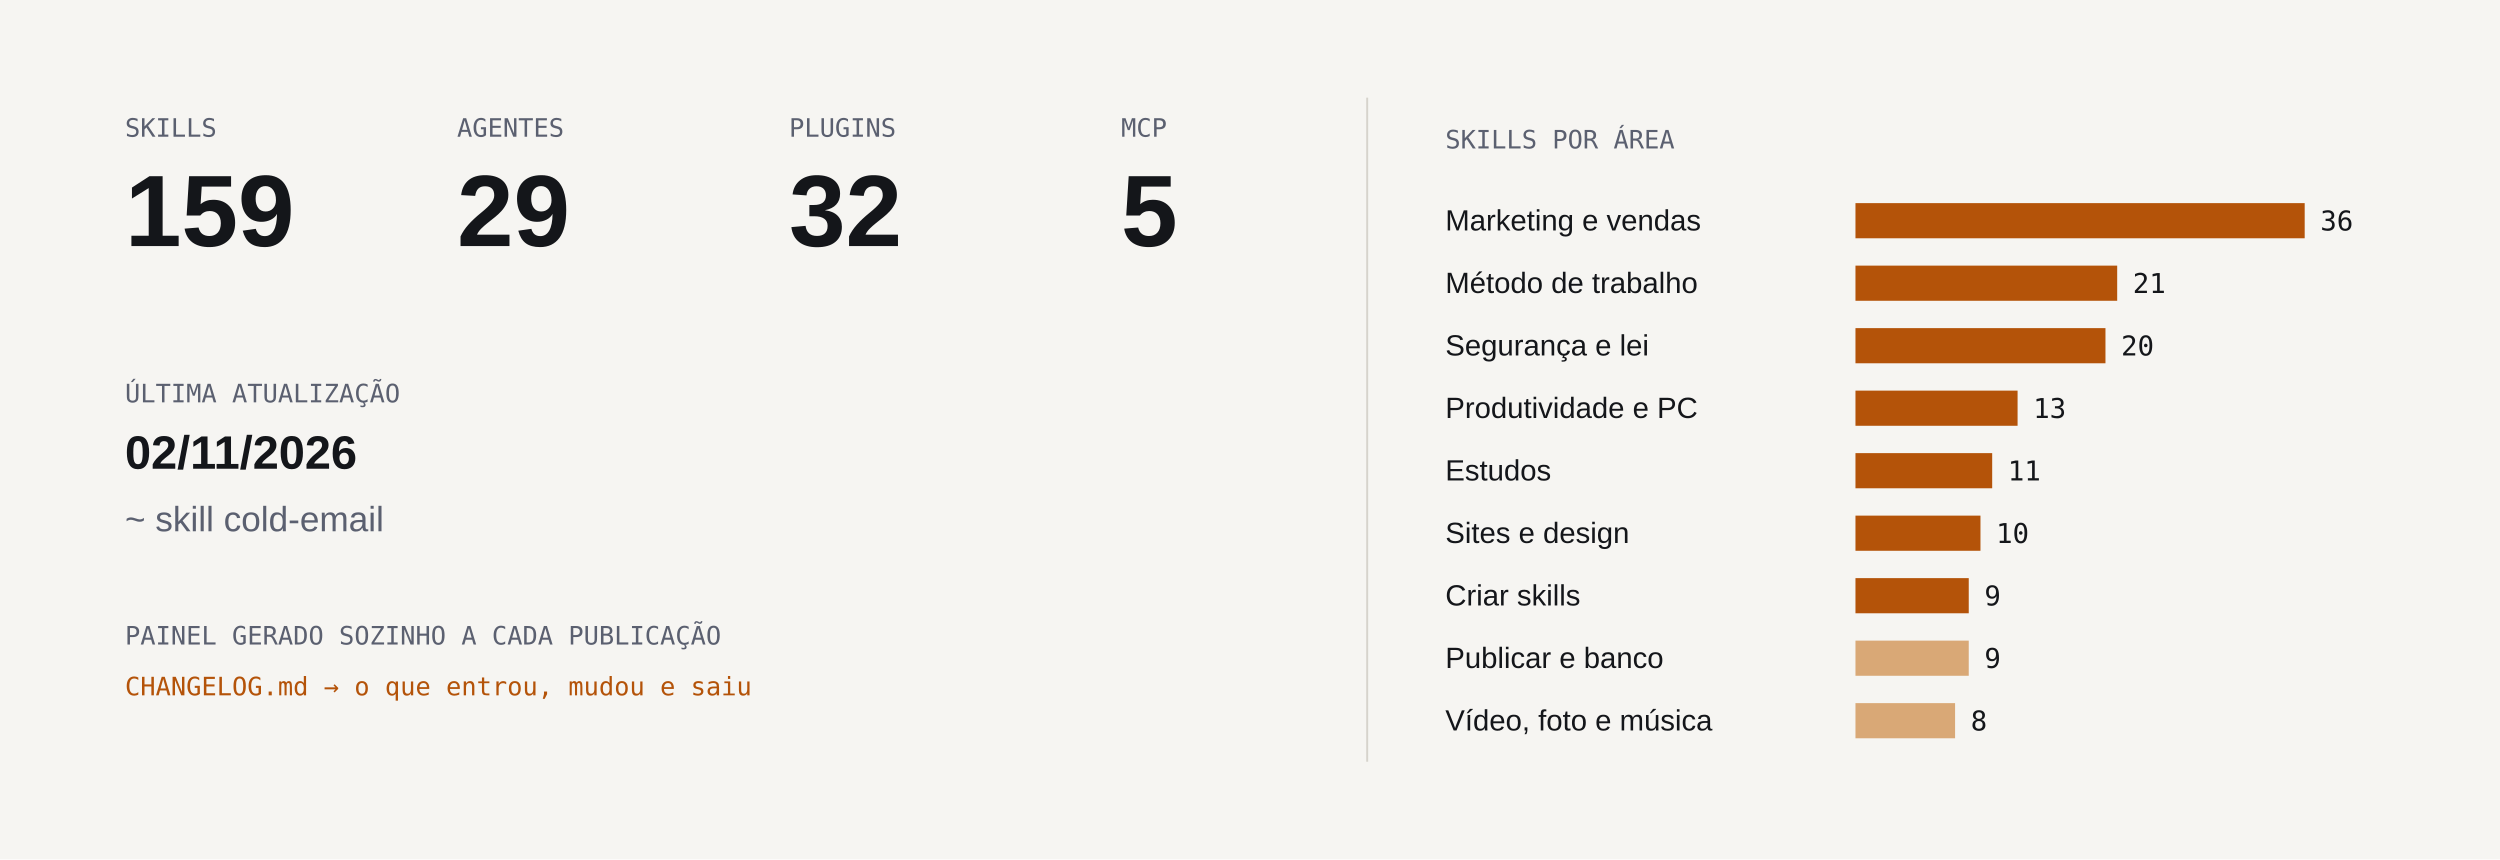
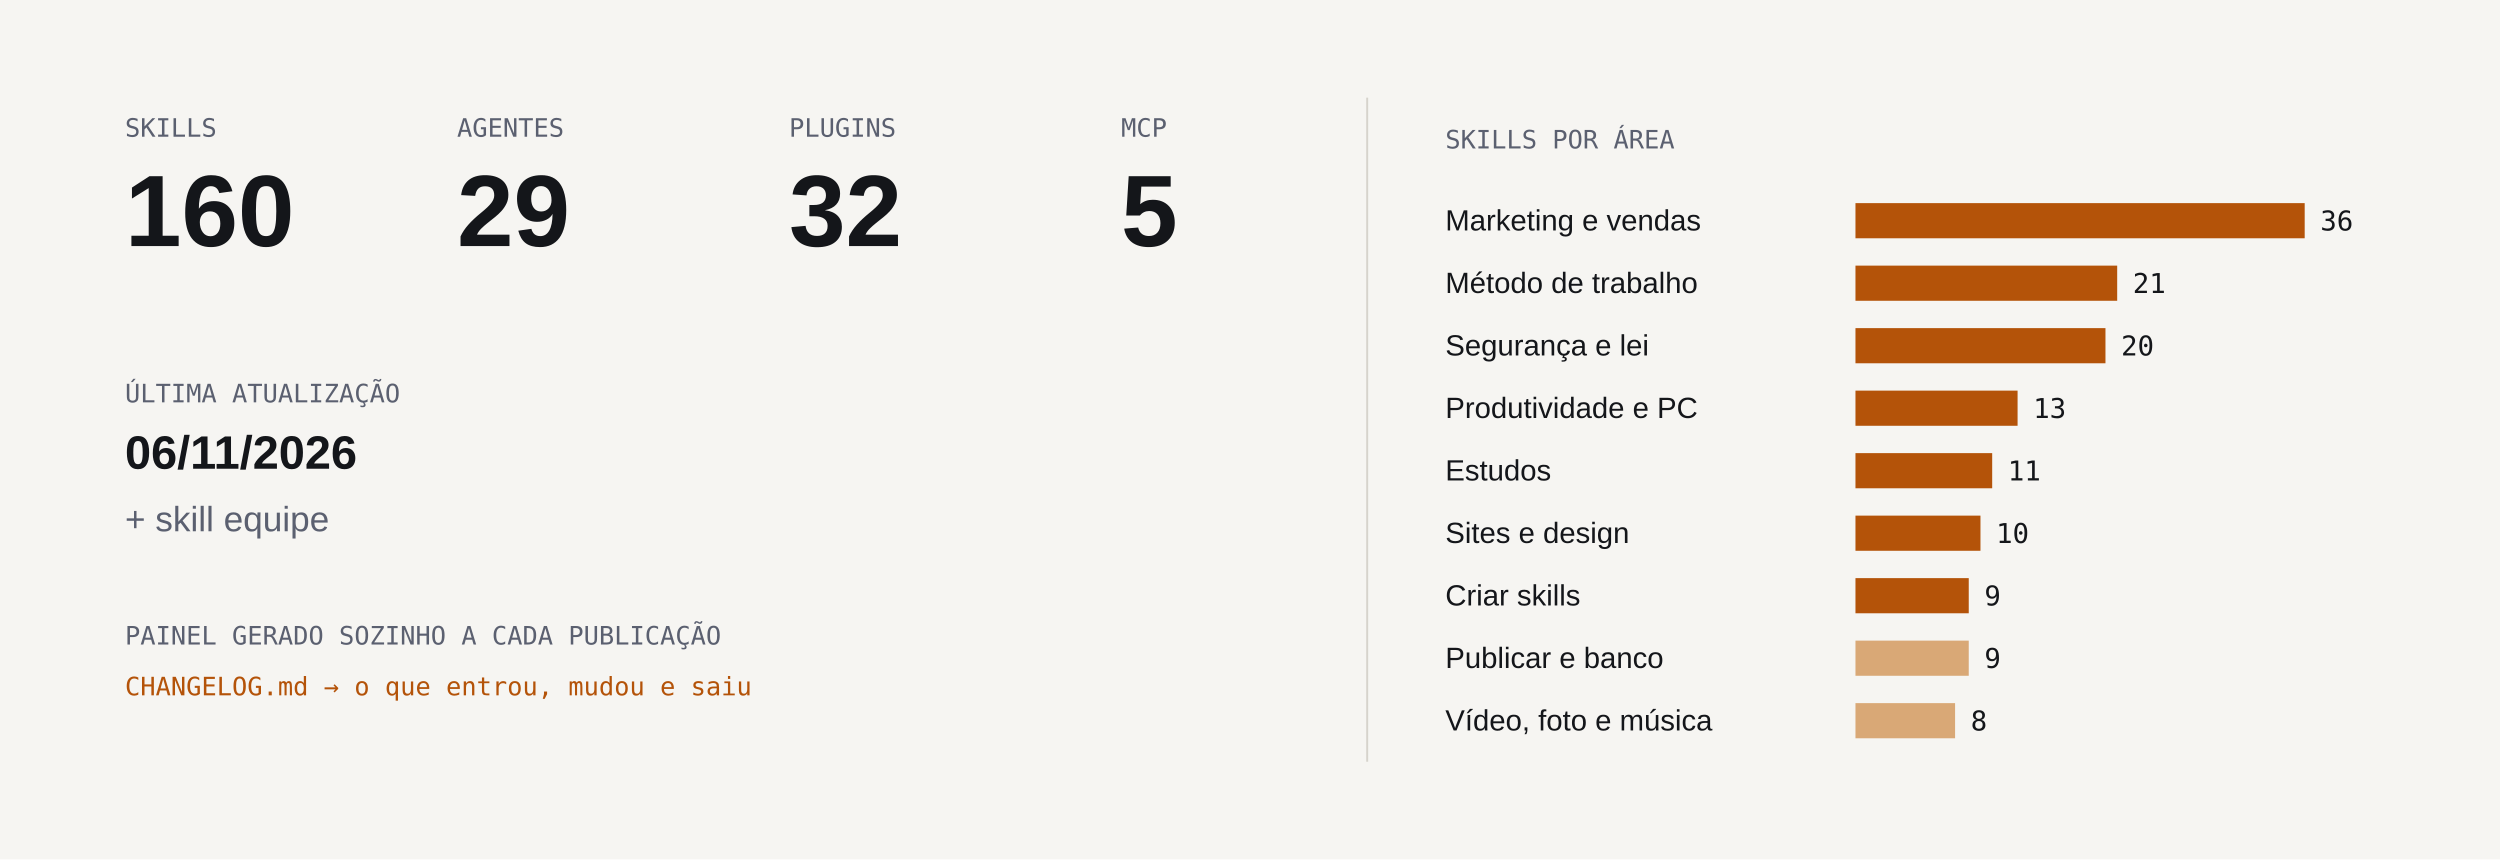
- <svg xmlns="http://www.w3.org/2000/svg" viewBox="0 0 1280 440" width="1280" height="440" role="img" aria-label="Painel do kit: skills por área e última atualização 02/11/2026">
+ <svg xmlns="http://www.w3.org/2000/svg" viewBox="0 0 1280 440" width="1280" height="440" role="img" aria-label="Painel do kit: skills por área e última atualização 06/11/2026">
  <rect width="1280" height="440" fill="#f6f5f2" />
  <text x="64" y="70" font-family="'JetBrains Mono','Cascadia Code',Consolas,'DejaVu Sans Mono',monospace" font-size="13" fill="#5b6070">SKILLS</text>
-   <text x="64" y="126" font-family="'Inter Tight','Segoe UI','Helvetica Neue',Arial,sans-serif" font-size="52" font-weight="700" fill="#14161a">159</text>
+   <text x="64" y="126" font-family="'Inter Tight','Segoe UI','Helvetica Neue',Arial,sans-serif" font-size="52" font-weight="700" fill="#14161a">160</text>
  <text x="234" y="70" font-family="'JetBrains Mono','Cascadia Code',Consolas,'DejaVu Sans Mono',monospace" font-size="13" fill="#5b6070">AGENTES</text>
  <text x="234" y="126" font-family="'Inter Tight','Segoe UI','Helvetica Neue',Arial,sans-serif" font-size="52" font-weight="700" fill="#14161a">29</text>
  <text x="404" y="70" font-family="'JetBrains Mono','Cascadia Code',Consolas,'DejaVu Sans Mono',monospace" font-size="13" fill="#5b6070">PLUGINS</text>
  <text x="404" y="126" font-family="'Inter Tight','Segoe UI','Helvetica Neue',Arial,sans-serif" font-size="52" font-weight="700" fill="#14161a">32</text>
  <text x="574" y="70" font-family="'JetBrains Mono','Cascadia Code',Consolas,'DejaVu Sans Mono',monospace" font-size="13" fill="#5b6070">MCP</text>
  <text x="574" y="126" font-family="'Inter Tight','Segoe UI','Helvetica Neue',Arial,sans-serif" font-size="52" font-weight="700" fill="#14161a">5</text>
  <text x="64" y="206" font-family="'JetBrains Mono','Cascadia Code',Consolas,'DejaVu Sans Mono',monospace" font-size="13" fill="#5b6070">ÚLTIMA ATUALIZAÇÃO</text>
-   <text x="64" y="240" font-family="'Inter Tight','Segoe UI','Helvetica Neue',Arial,sans-serif" font-size="24" font-weight="700" fill="#14161a">02/11/2026</text>
-   <text x="64" y="272" font-family="'Inter Tight','Segoe UI','Helvetica Neue',Arial,sans-serif" font-size="18" fill="#5b6070">~ skill cold-email</text>
+   <text x="64" y="240" font-family="'Inter Tight','Segoe UI','Helvetica Neue',Arial,sans-serif" font-size="24" font-weight="700" fill="#14161a">06/11/2026</text>
+   <text x="64" y="272" font-family="'Inter Tight','Segoe UI','Helvetica Neue',Arial,sans-serif" font-size="18" fill="#5b6070">+ skill equipe</text>
  <text x="64" y="330" font-family="'JetBrains Mono','Cascadia Code',Consolas,'DejaVu Sans Mono',monospace" font-size="13" fill="#5b6070">PAINEL GERADO SOZINHO A CADA PUBLICAÇÃO</text>
  <text x="64" y="356" font-family="'JetBrains Mono','Cascadia Code',Consolas,'DejaVu Sans Mono',monospace" font-size="13" fill="#b45309">CHANGELOG.md → o que entrou, mudou e saiu</text>
  <line x1="700" y1="50" x2="700" y2="390" stroke="#d6d3cc" />
  <text x="740" y="76" font-family="'JetBrains Mono','Cascadia Code',Consolas,'DejaVu Sans Mono',monospace" font-size="13" fill="#5b6070">SKILLS POR ÁREA</text>
  <text x="740" y="118" font-family="'Inter Tight','Segoe UI','Helvetica Neue',Arial,sans-serif" font-size="15" fill="#14161a">Marketing e vendas</text>
  <rect x="950" y="104" width="230" height="18" fill="#b45309" />
  <text x="1188" y="118" font-family="'JetBrains Mono','Cascadia Code',Consolas,'DejaVu Sans Mono',monospace" font-size="14" fill="#14161a">36</text>
  <text x="740" y="150" font-family="'Inter Tight','Segoe UI','Helvetica Neue',Arial,sans-serif" font-size="15" fill="#14161a">Método de trabalho</text>
  <rect x="950" y="136" width="134" height="18" fill="#b45309" />
  <text x="1092" y="150" font-family="'JetBrains Mono','Cascadia Code',Consolas,'DejaVu Sans Mono',monospace" font-size="14" fill="#14161a">21</text>
  <text x="740" y="182" font-family="'Inter Tight','Segoe UI','Helvetica Neue',Arial,sans-serif" font-size="15" fill="#14161a">Segurança e lei</text>
  <rect x="950" y="168" width="128" height="18" fill="#b45309" />
  <text x="1086" y="182" font-family="'JetBrains Mono','Cascadia Code',Consolas,'DejaVu Sans Mono',monospace" font-size="14" fill="#14161a">20</text>
  <text x="740" y="214" font-family="'Inter Tight','Segoe UI','Helvetica Neue',Arial,sans-serif" font-size="15" fill="#14161a">Produtividade e PC</text>
  <rect x="950" y="200" width="83" height="18" fill="#b45309" />
  <text x="1041" y="214" font-family="'JetBrains Mono','Cascadia Code',Consolas,'DejaVu Sans Mono',monospace" font-size="14" fill="#14161a">13</text>
  <text x="740" y="246" font-family="'Inter Tight','Segoe UI','Helvetica Neue',Arial,sans-serif" font-size="15" fill="#14161a">Estudos</text>
  <rect x="950" y="232" width="70" height="18" fill="#b45309" />
  <text x="1028" y="246" font-family="'JetBrains Mono','Cascadia Code',Consolas,'DejaVu Sans Mono',monospace" font-size="14" fill="#14161a">11</text>
  <text x="740" y="278" font-family="'Inter Tight','Segoe UI','Helvetica Neue',Arial,sans-serif" font-size="15" fill="#14161a">Sites e design</text>
  <rect x="950" y="264" width="64" height="18" fill="#b45309" />
  <text x="1022" y="278" font-family="'JetBrains Mono','Cascadia Code',Consolas,'DejaVu Sans Mono',monospace" font-size="14" fill="#14161a">10</text>
  <text x="740" y="310" font-family="'Inter Tight','Segoe UI','Helvetica Neue',Arial,sans-serif" font-size="15" fill="#14161a">Criar skills</text>
  <rect x="950" y="296" width="58" height="18" fill="#b45309" />
  <text x="1016" y="310" font-family="'JetBrains Mono','Cascadia Code',Consolas,'DejaVu Sans Mono',monospace" font-size="14" fill="#14161a">9</text>
  <text x="740" y="342" font-family="'Inter Tight','Segoe UI','Helvetica Neue',Arial,sans-serif" font-size="15" fill="#14161a">Publicar e banco</text>
  <rect x="950" y="328" width="58" height="18" fill="#d9a876" />
  <text x="1016" y="342" font-family="'JetBrains Mono','Cascadia Code',Consolas,'DejaVu Sans Mono',monospace" font-size="14" fill="#14161a">9</text>
  <text x="740" y="374" font-family="'Inter Tight','Segoe UI','Helvetica Neue',Arial,sans-serif" font-size="15" fill="#14161a">Vídeo, foto e música</text>
  <rect x="950" y="360" width="51" height="18" fill="#d9a876" />
  <text x="1009" y="374" font-family="'JetBrains Mono','Cascadia Code',Consolas,'DejaVu Sans Mono',monospace" font-size="14" fill="#14161a">8</text>
</svg>
